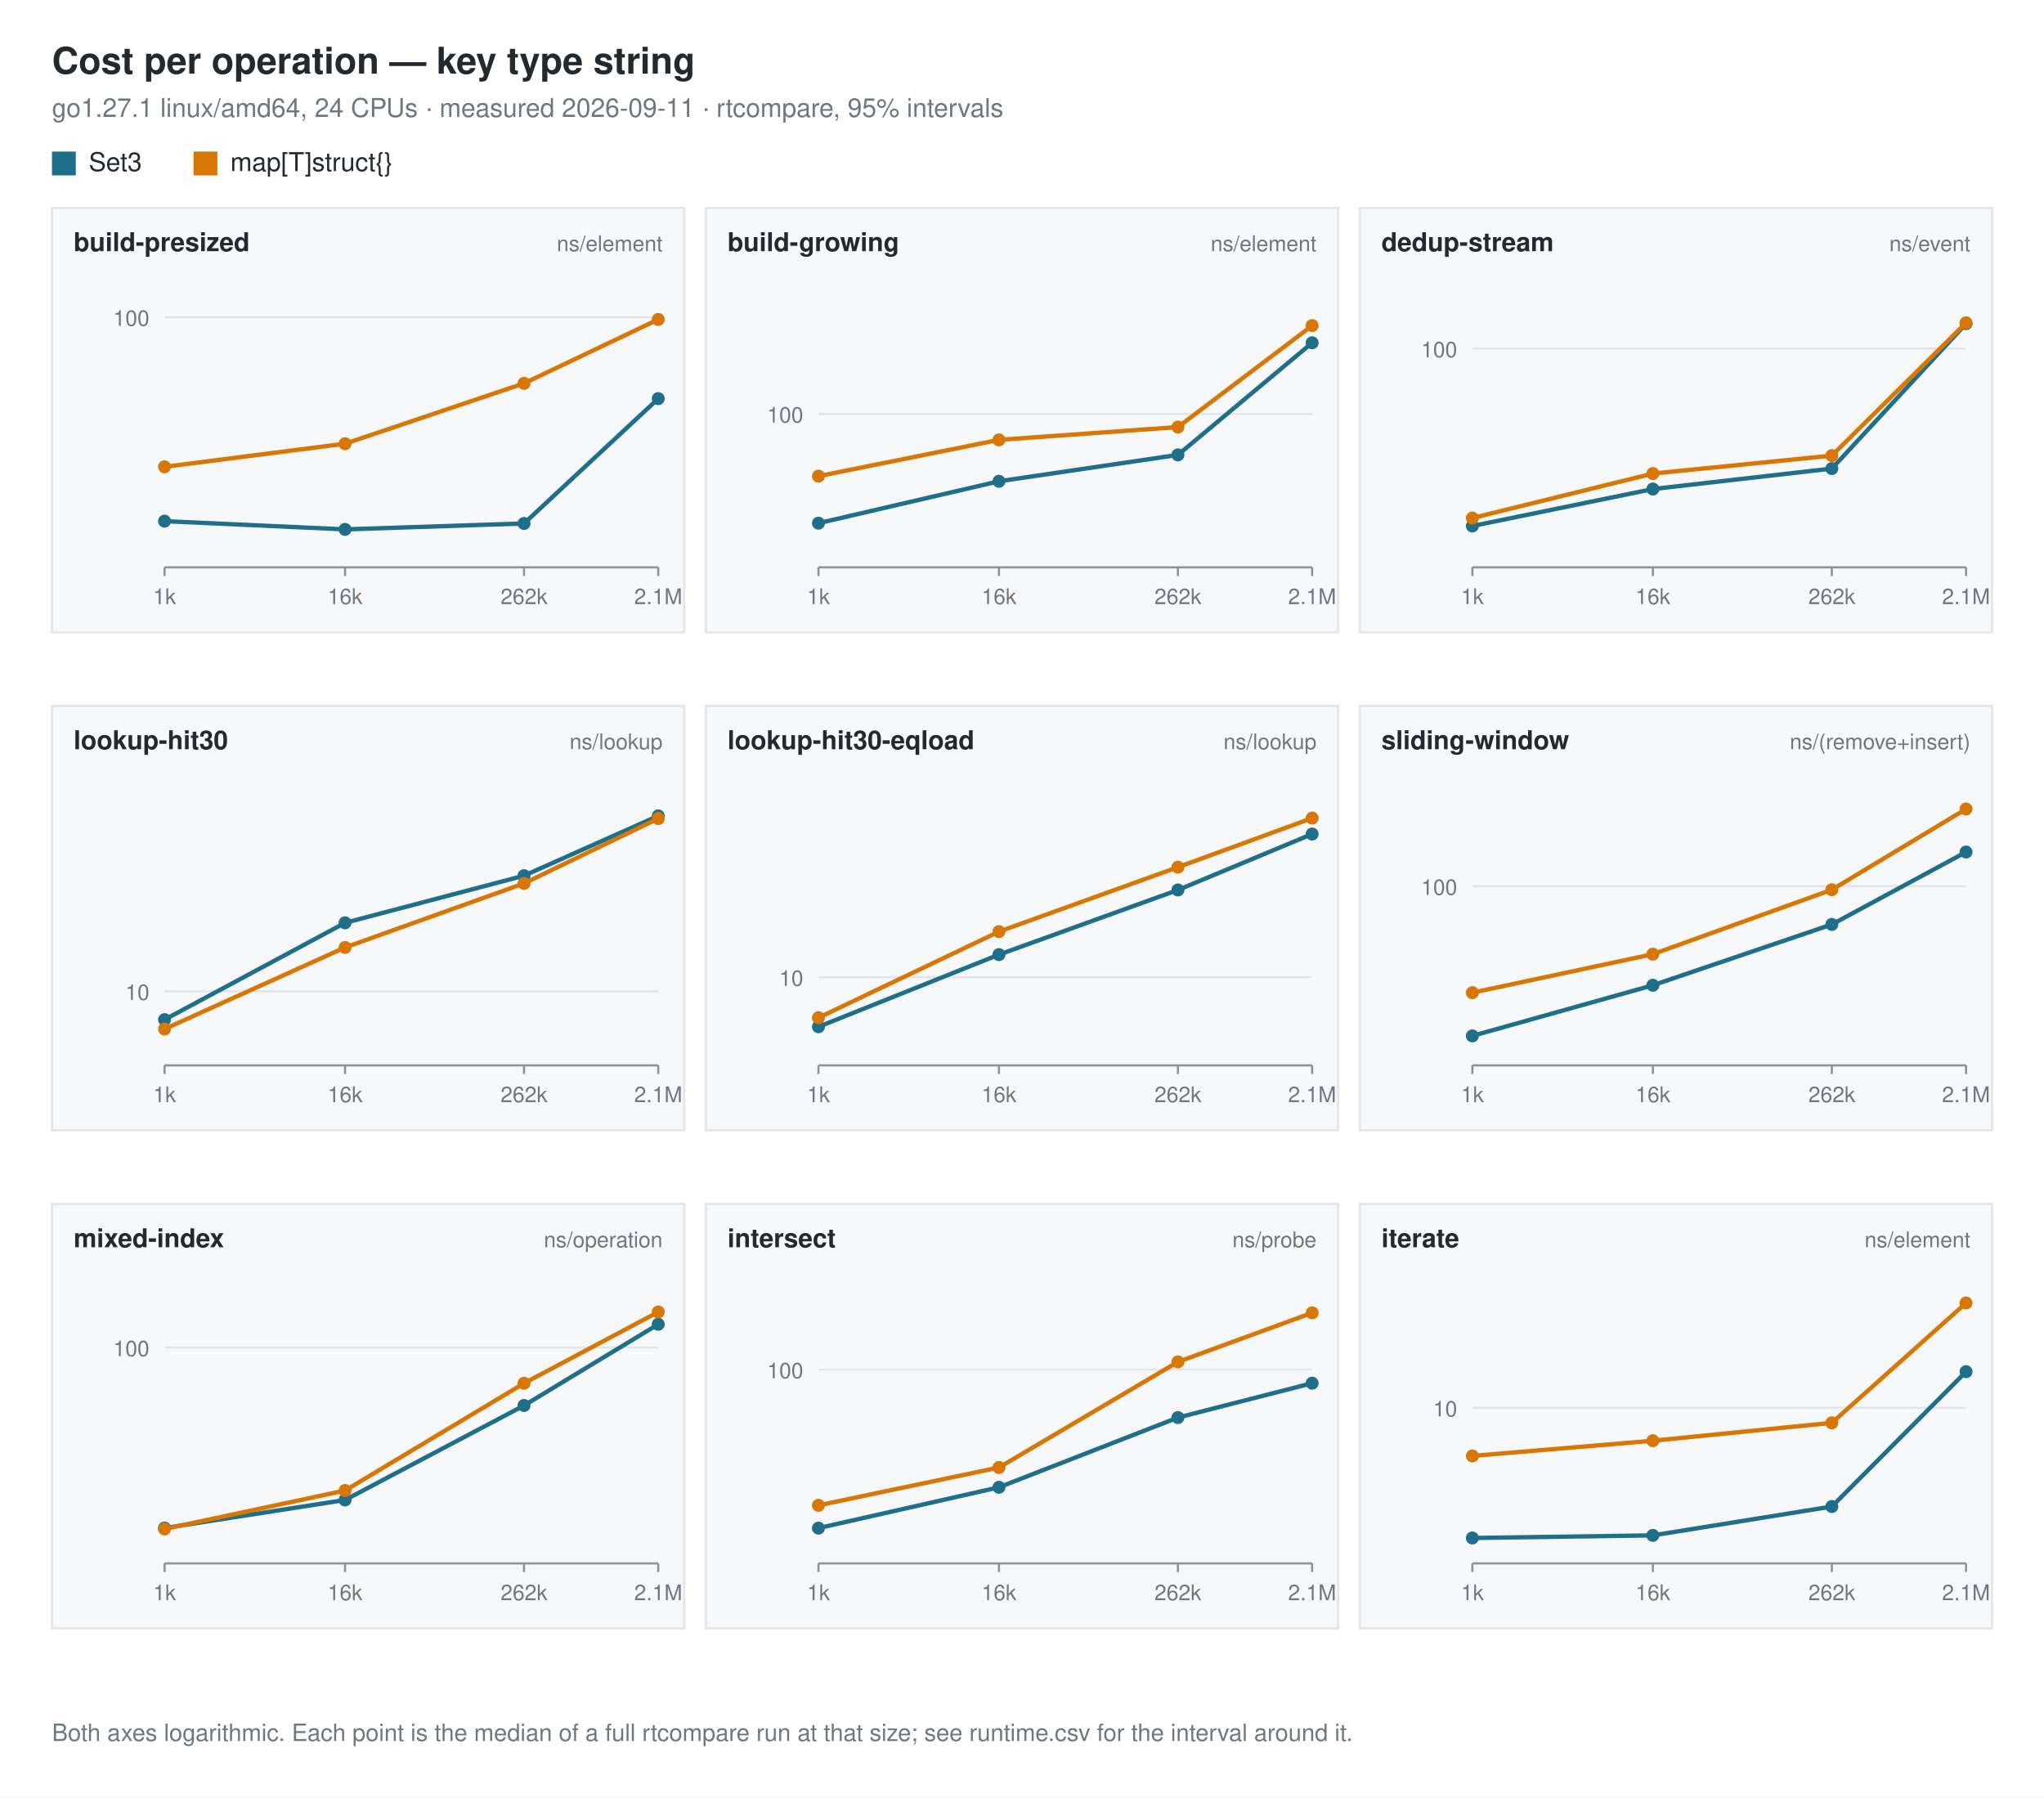
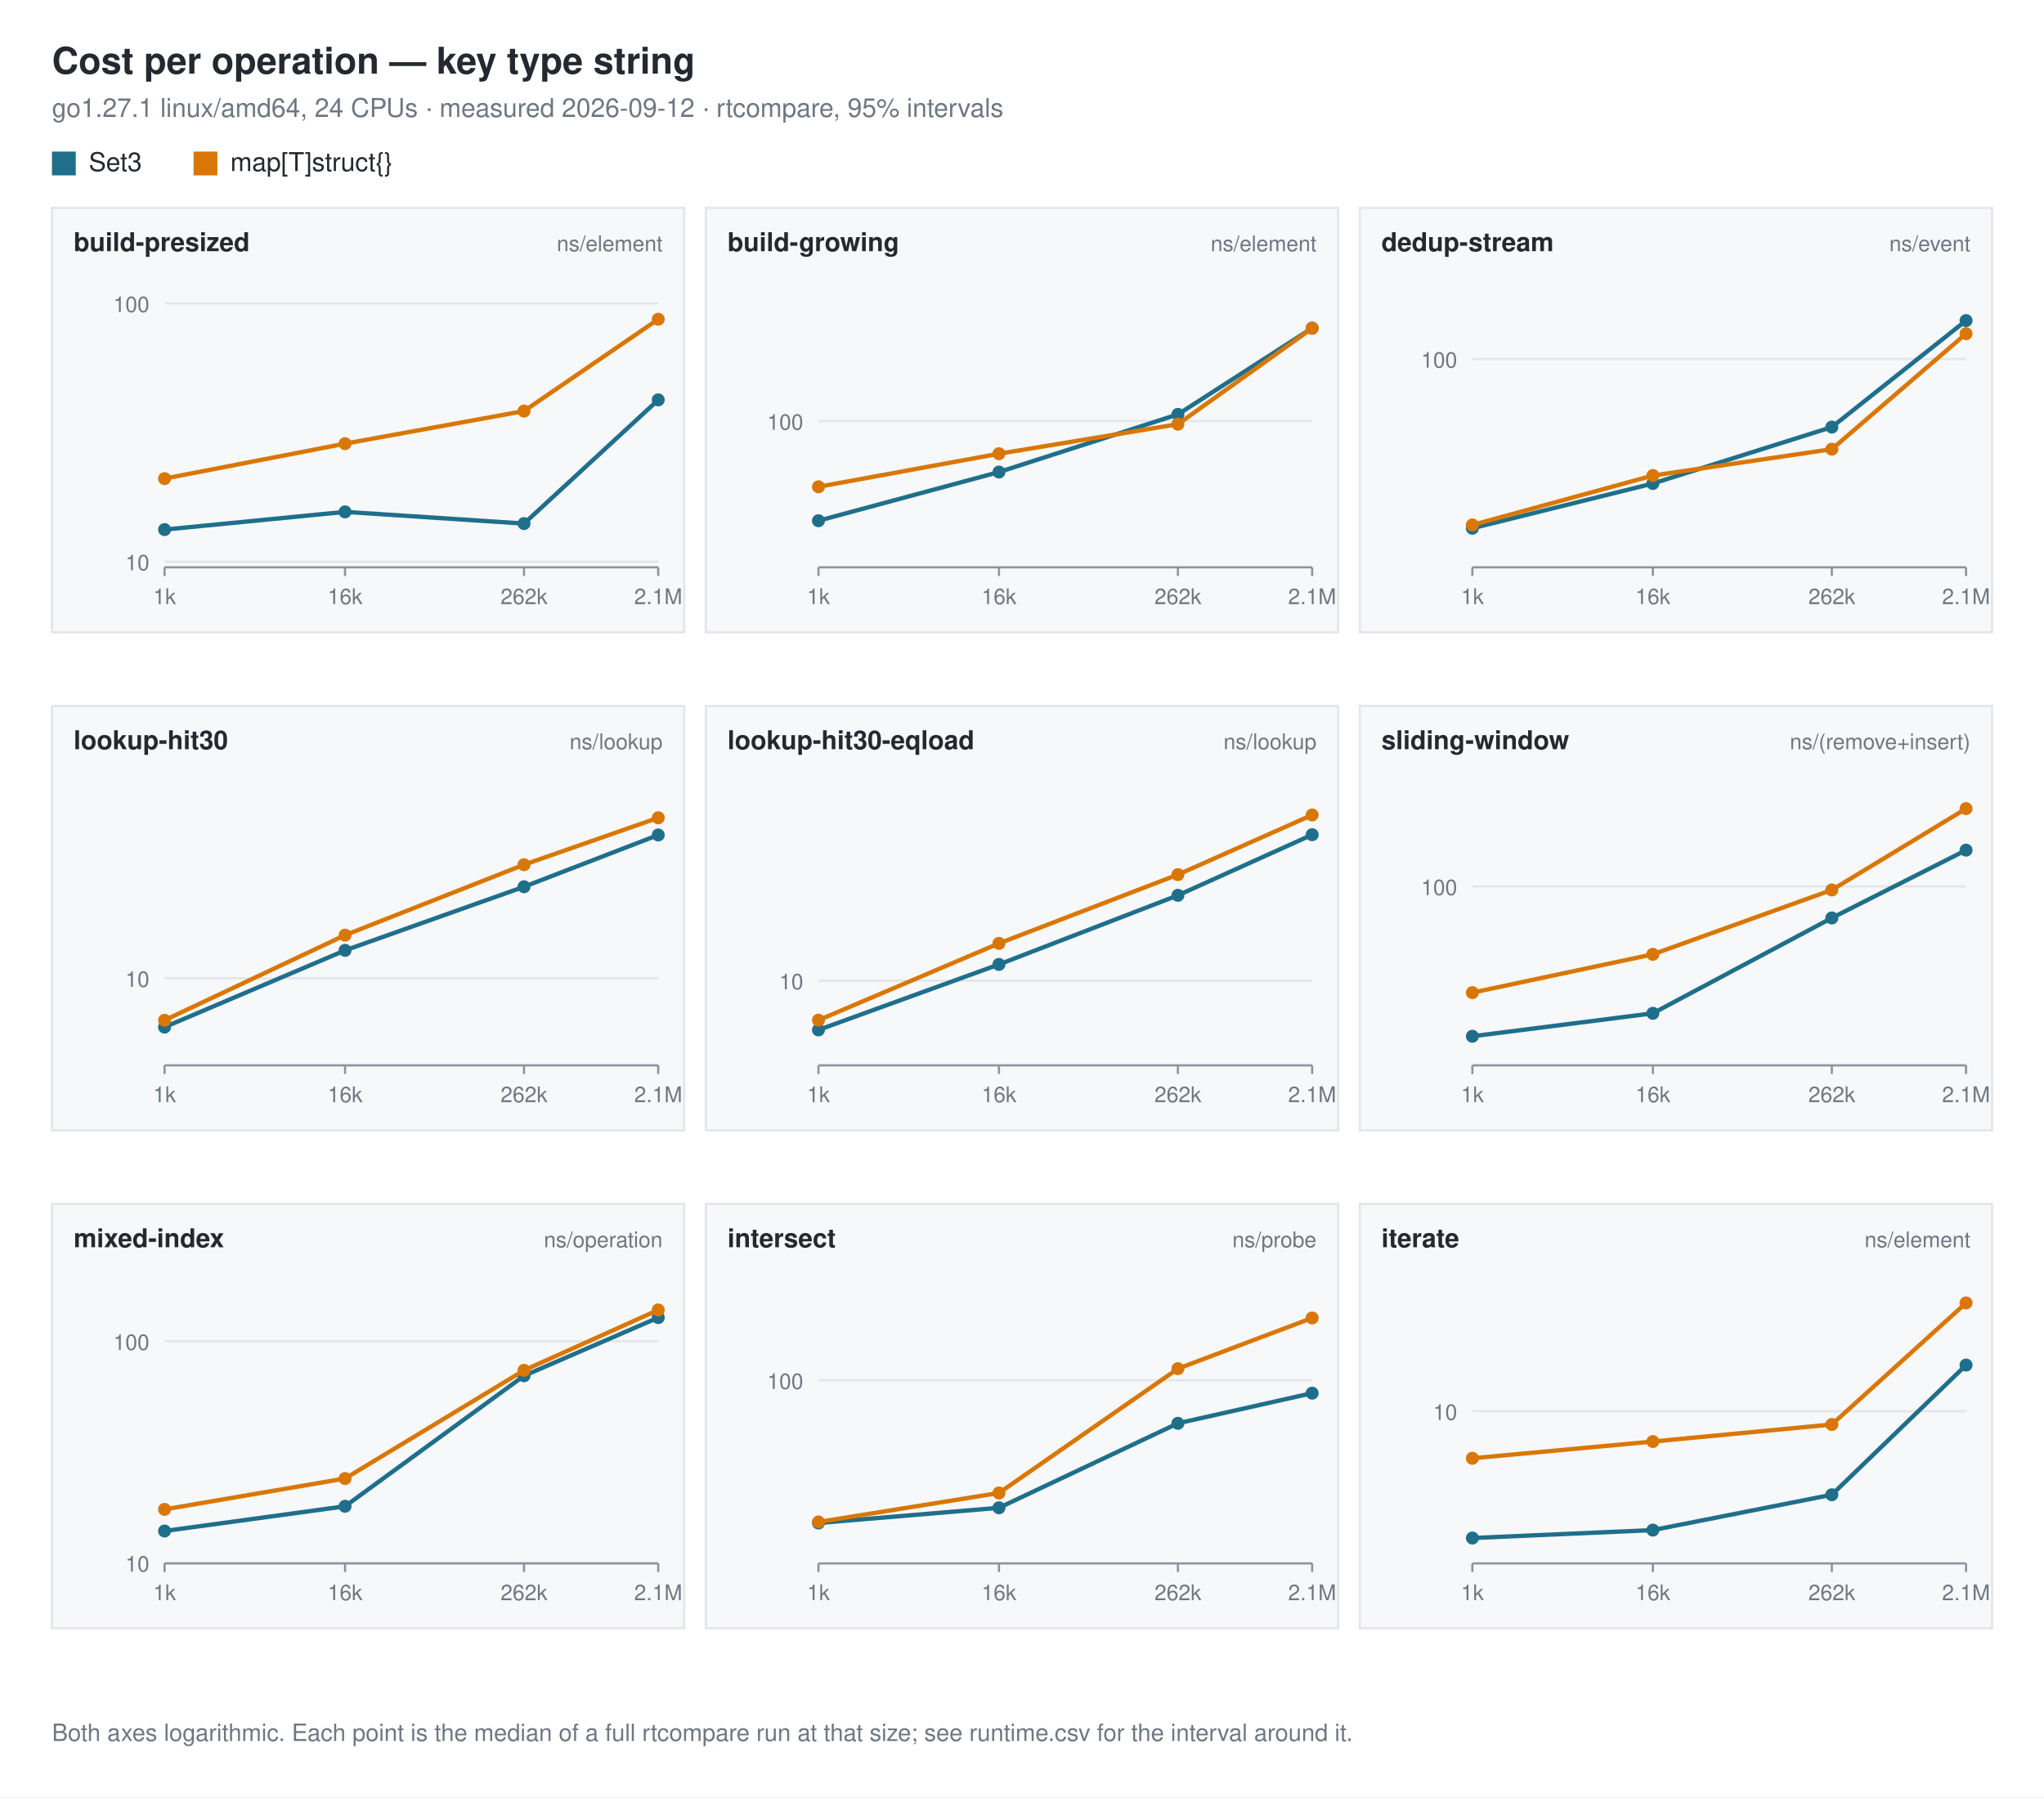
<svg xmlns="http://www.w3.org/2000/svg" width="944" height="830" viewBox="0 0 944 830" font-family="-apple-system, BlinkMacSystemFont, 'Segoe UI', Helvetica, Arial, sans-serif">
  <rect x="0" y="0" width="944" height="830" fill="#ffffff" />
  <text x="24" y="34" font-size="17" fill="#24292f" text-anchor="start" font-weight="600">Cost per operation — key type string</text>
-   <text x="24" y="54" font-size="12" fill="#6e7781" text-anchor="start" font-weight="400">go1.27.1 linux/amd64, 24 CPUs · measured 2026-09-11 · rtcompare, 95% intervals</text>
+   <text x="24" y="54" font-size="12" fill="#6e7781" text-anchor="start" font-weight="400">go1.27.1 linux/amd64, 24 CPUs · measured 2026-09-12 · rtcompare, 95% intervals</text>
  <rect x="24" y="70" width="11" height="11" fill="#1f6f8b" />
  <text x="41" y="79" font-size="12" fill="#24292f" text-anchor="start" font-weight="400">Set3</text>
  <rect x="89.4" y="70" width="11" height="11" fill="#d97706" />
  <text x="106.4" y="79" font-size="12" fill="#24292f" text-anchor="start" font-weight="400">map[T]struct{}</text>
  <rect x="24" y="96" width="292" height="196" fill="#f7f8fa" stroke="#e2e6ea" stroke-width="1" />
  <text x="34" y="116" font-size="12" fill="#24292f" text-anchor="start" font-weight="600">build-presized</text>
  <text x="306" y="116" font-size="10" fill="#6e7781" text-anchor="end" font-weight="400">ns/element</text>
-   <line x1="76" y1="146.473" x2="304" y2="146.473" stroke="#e2e6ea" stroke-width="1" />
-   <text x="69" y="150.473" font-size="10" fill="#6e7781" text-anchor="end" font-weight="400">100</text>
+   <line x1="76" y1="259.357" x2="304" y2="259.357" stroke="#e2e6ea" stroke-width="1" />
+   <text x="69" y="263.357" font-size="10" fill="#6e7781" text-anchor="end" font-weight="400">10</text>
+   <line x1="76" y1="140.115" x2="304" y2="140.115" stroke="#e2e6ea" stroke-width="1" />
+   <text x="69" y="144.115" font-size="10" fill="#6e7781" text-anchor="end" font-weight="400">100</text>
  <line x1="76" y1="262" x2="76" y2="266" stroke="#8b949e" stroke-width="1" />
  <text x="76" y="279" font-size="10" fill="#6e7781" text-anchor="middle" font-weight="400">1k</text>
  <line x1="159.359" y1="262" x2="159.359" y2="266" stroke="#8b949e" stroke-width="1" />
  <text x="159.359" y="279" font-size="10" fill="#6e7781" text-anchor="middle" font-weight="400">16k</text>
  <line x1="242.011" y1="262" x2="242.011" y2="266" stroke="#8b949e" stroke-width="1" />
  <text x="242.011" y="279" font-size="10" fill="#6e7781" text-anchor="middle" font-weight="400">262k</text>
  <line x1="304" y1="262" x2="304" y2="266" stroke="#8b949e" stroke-width="1" />
  <text x="304" y="279" font-size="10" fill="#6e7781" text-anchor="middle" font-weight="400">2.1M</text>
  <line x1="76" y1="262" x2="304" y2="262" stroke="#8b949e" stroke-width="1" />
-   <polyline points="76,240.672 159.359,244.476 242.011,241.752 304,184.087" fill="none" stroke="#1f6f8b" stroke-width="2" stroke-linejoin="round" stroke-linecap="round" />
-   <circle cx="76" cy="240.672" r="3" fill="#1f6f8b" />
-   <circle cx="159.359" cy="244.476" r="3" fill="#1f6f8b" />
-   <circle cx="242.011" cy="241.752" r="3" fill="#1f6f8b" />
-   <circle cx="304" cy="184.087" r="3" fill="#1f6f8b" />
-   <polyline points="76,215.586 159.359,204.908 242.011,177.04 304,147.524" fill="none" stroke="#d97706" stroke-width="2" stroke-linejoin="round" stroke-linecap="round" />
-   <circle cx="76" cy="215.586" r="3" fill="#d97706" />
-   <circle cx="159.359" cy="204.908" r="3" fill="#d97706" />
-   <circle cx="242.011" cy="177.04" r="3" fill="#d97706" />
-   <circle cx="304" cy="147.524" r="3" fill="#d97706" />
+   <polyline points="76,244.575 159.359,236.39 242.011,241.797 304,184.667" fill="none" stroke="#1f6f8b" stroke-width="2" stroke-linejoin="round" stroke-linecap="round" />
+   <circle cx="76" cy="244.575" r="3" fill="#1f6f8b" />
+   <circle cx="159.359" cy="236.39" r="3" fill="#1f6f8b" />
+   <circle cx="242.011" cy="241.797" r="3" fill="#1f6f8b" />
+   <circle cx="304" cy="184.667" r="3" fill="#1f6f8b" />
+   <polyline points="76,221.02 159.359,204.878 242.011,189.842 304,147.425" fill="none" stroke="#d97706" stroke-width="2" stroke-linejoin="round" stroke-linecap="round" />
+   <circle cx="76" cy="221.02" r="3" fill="#d97706" />
+   <circle cx="159.359" cy="204.878" r="3" fill="#d97706" />
+   <circle cx="242.011" cy="189.842" r="3" fill="#d97706" />
+   <circle cx="304" cy="147.425" r="3" fill="#d97706" />
  <rect x="326" y="96" width="292" height="196" fill="#f7f8fa" stroke="#e2e6ea" stroke-width="1" />
  <text x="336" y="116" font-size="12" fill="#24292f" text-anchor="start" font-weight="600">build-growing</text>
  <text x="608" y="116" font-size="10" fill="#6e7781" text-anchor="end" font-weight="400">ns/element</text>
-   <line x1="378" y1="191.141" x2="606" y2="191.141" stroke="#e2e6ea" stroke-width="1" />
-   <text x="371" y="195.141" font-size="10" fill="#6e7781" text-anchor="end" font-weight="400">100</text>
+   <line x1="378" y1="194.454" x2="606" y2="194.454" stroke="#e2e6ea" stroke-width="1" />
+   <text x="371" y="198.454" font-size="10" fill="#6e7781" text-anchor="end" font-weight="400">100</text>
  <line x1="378" y1="262" x2="378" y2="266" stroke="#8b949e" stroke-width="1" />
  <text x="378" y="279" font-size="10" fill="#6e7781" text-anchor="middle" font-weight="400">1k</text>
  <line x1="461.359" y1="262" x2="461.359" y2="266" stroke="#8b949e" stroke-width="1" />
  <text x="461.359" y="279" font-size="10" fill="#6e7781" text-anchor="middle" font-weight="400">16k</text>
  <line x1="544.011" y1="262" x2="544.011" y2="266" stroke="#8b949e" stroke-width="1" />
  <text x="544.011" y="279" font-size="10" fill="#6e7781" text-anchor="middle" font-weight="400">262k</text>
  <line x1="606" y1="262" x2="606" y2="266" stroke="#8b949e" stroke-width="1" />
  <text x="606" y="279" font-size="10" fill="#6e7781" text-anchor="middle" font-weight="400">2.1M</text>
  <line x1="378" y1="262" x2="606" y2="262" stroke="#8b949e" stroke-width="1" />
-   <polyline points="378,241.619 461.359,222.261 544.011,210.075 606,158.299" fill="none" stroke="#1f6f8b" stroke-width="2" stroke-linejoin="round" stroke-linecap="round" />
-   <circle cx="378" cy="241.619" r="3" fill="#1f6f8b" />
-   <circle cx="461.359" cy="222.261" r="3" fill="#1f6f8b" />
-   <circle cx="544.011" cy="210.075" r="3" fill="#1f6f8b" />
-   <circle cx="606" cy="158.299" r="3" fill="#1f6f8b" />
-   <polyline points="378,219.898 461.359,203.134 544.011,197.225 606,150.381" fill="none" stroke="#d97706" stroke-width="2" stroke-linejoin="round" stroke-linecap="round" />
-   <circle cx="378" cy="219.898" r="3" fill="#d97706" />
-   <circle cx="461.359" cy="203.134" r="3" fill="#d97706" />
-   <circle cx="544.011" cy="197.225" r="3" fill="#d97706" />
-   <circle cx="606" cy="150.381" r="3" fill="#d97706" />
+   <polyline points="378,240.471 461.359,217.999 544.011,191.364 606,151.529" fill="none" stroke="#1f6f8b" stroke-width="2" stroke-linejoin="round" stroke-linecap="round" />
+   <circle cx="378" cy="240.471" r="3" fill="#1f6f8b" />
+   <circle cx="461.359" cy="217.999" r="3" fill="#1f6f8b" />
+   <circle cx="544.011" cy="191.364" r="3" fill="#1f6f8b" />
+   <circle cx="606" cy="151.529" r="3" fill="#1f6f8b" />
+   <polyline points="378,224.809 461.359,209.534 544.011,195.893 606,151.601" fill="none" stroke="#d97706" stroke-width="2" stroke-linejoin="round" stroke-linecap="round" />
+   <circle cx="378" cy="224.809" r="3" fill="#d97706" />
+   <circle cx="461.359" cy="209.534" r="3" fill="#d97706" />
+   <circle cx="544.011" cy="195.893" r="3" fill="#d97706" />
+   <circle cx="606" cy="151.601" r="3" fill="#d97706" />
  <rect x="628" y="96" width="292" height="196" fill="#f7f8fa" stroke="#e2e6ea" stroke-width="1" />
  <text x="638" y="116" font-size="12" fill="#24292f" text-anchor="start" font-weight="600">dedup-stream</text>
  <text x="910" y="116" font-size="10" fill="#6e7781" text-anchor="end" font-weight="400">ns/event</text>
-   <line x1="680" y1="160.976" x2="908" y2="160.976" stroke="#e2e6ea" stroke-width="1" />
-   <text x="673" y="164.976" font-size="10" fill="#6e7781" text-anchor="end" font-weight="400">100</text>
+   <line x1="680" y1="165.774" x2="908" y2="165.774" stroke="#e2e6ea" stroke-width="1" />
+   <text x="673" y="169.774" font-size="10" fill="#6e7781" text-anchor="end" font-weight="400">100</text>
  <line x1="680" y1="262" x2="680" y2="266" stroke="#8b949e" stroke-width="1" />
  <text x="680" y="279" font-size="10" fill="#6e7781" text-anchor="middle" font-weight="400">1k</text>
  <line x1="763.359" y1="262" x2="763.359" y2="266" stroke="#8b949e" stroke-width="1" />
  <text x="763.359" y="279" font-size="10" fill="#6e7781" text-anchor="middle" font-weight="400">16k</text>
  <line x1="846.011" y1="262" x2="846.011" y2="266" stroke="#8b949e" stroke-width="1" />
  <text x="846.011" y="279" font-size="10" fill="#6e7781" text-anchor="middle" font-weight="400">262k</text>
  <line x1="908" y1="262" x2="908" y2="266" stroke="#8b949e" stroke-width="1" />
  <text x="908" y="279" font-size="10" fill="#6e7781" text-anchor="middle" font-weight="400">2.1M</text>
  <line x1="680" y1="262" x2="908" y2="262" stroke="#8b949e" stroke-width="1" />
-   <polyline points="680,242.92 763.359,225.845 846.011,216.398 908,149.466" fill="none" stroke="#1f6f8b" stroke-width="2" stroke-linejoin="round" stroke-linecap="round" />
-   <circle cx="680" cy="242.92" r="3" fill="#1f6f8b" />
-   <circle cx="763.359" cy="225.845" r="3" fill="#1f6f8b" />
-   <circle cx="846.011" cy="216.398" r="3" fill="#1f6f8b" />
-   <circle cx="908" cy="149.466" r="3" fill="#1f6f8b" />
-   <polyline points="680,239.24 763.359,218.692 846.011,210.41 908,149.08" fill="none" stroke="#d97706" stroke-width="2" stroke-linejoin="round" stroke-linecap="round" />
-   <circle cx="680" cy="239.24" r="3" fill="#d97706" />
-   <circle cx="763.359" cy="218.692" r="3" fill="#d97706" />
-   <circle cx="846.011" cy="210.41" r="3" fill="#d97706" />
-   <circle cx="908" cy="149.08" r="3" fill="#d97706" />
+   <polyline points="680,243.957 763.359,223.294 846.011,197.238 908,148.043" fill="none" stroke="#1f6f8b" stroke-width="2" stroke-linejoin="round" stroke-linecap="round" />
+   <circle cx="680" cy="243.957" r="3" fill="#1f6f8b" />
+   <circle cx="763.359" cy="223.294" r="3" fill="#1f6f8b" />
+   <circle cx="846.011" cy="197.238" r="3" fill="#1f6f8b" />
+   <circle cx="908" cy="148.043" r="3" fill="#1f6f8b" />
+   <polyline points="680,242.432 763.359,219.616 846.011,207.434 908,154.098" fill="none" stroke="#d97706" stroke-width="2" stroke-linejoin="round" stroke-linecap="round" />
+   <circle cx="680" cy="242.432" r="3" fill="#d97706" />
+   <circle cx="763.359" cy="219.616" r="3" fill="#d97706" />
+   <circle cx="846.011" cy="207.434" r="3" fill="#d97706" />
+   <circle cx="908" cy="154.098" r="3" fill="#d97706" />
  <rect x="24" y="326" width="292" height="196" fill="#f7f8fa" stroke="#e2e6ea" stroke-width="1" />
  <text x="34" y="346" font-size="12" fill="#24292f" text-anchor="start" font-weight="600">lookup-hit30</text>
  <text x="306" y="346" font-size="10" fill="#6e7781" text-anchor="end" font-weight="400">ns/lookup</text>
-   <line x1="76" y1="457.786" x2="304" y2="457.786" stroke="#e2e6ea" stroke-width="1" />
-   <text x="69" y="461.786" font-size="10" fill="#6e7781" text-anchor="end" font-weight="400">10</text>
+   <line x1="76" y1="451.754" x2="304" y2="451.754" stroke="#e2e6ea" stroke-width="1" />
+   <text x="69" y="455.754" font-size="10" fill="#6e7781" text-anchor="end" font-weight="400">10</text>
  <line x1="76" y1="492" x2="76" y2="496" stroke="#8b949e" stroke-width="1" />
  <text x="76" y="509" font-size="10" fill="#6e7781" text-anchor="middle" font-weight="400">1k</text>
  <line x1="159.359" y1="492" x2="159.359" y2="496" stroke="#8b949e" stroke-width="1" />
  <text x="159.359" y="509" font-size="10" fill="#6e7781" text-anchor="middle" font-weight="400">16k</text>
  <line x1="242.011" y1="492" x2="242.011" y2="496" stroke="#8b949e" stroke-width="1" />
  <text x="242.011" y="509" font-size="10" fill="#6e7781" text-anchor="middle" font-weight="400">262k</text>
  <line x1="304" y1="492" x2="304" y2="496" stroke="#8b949e" stroke-width="1" />
  <text x="304" y="509" font-size="10" fill="#6e7781" text-anchor="middle" font-weight="400">2.1M</text>
  <line x1="76" y1="492" x2="304" y2="492" stroke="#8b949e" stroke-width="1" />
-   <polyline points="76,470.887 159.359,426.175 242.011,404.401 304,376.779" fill="none" stroke="#1f6f8b" stroke-width="2" stroke-linejoin="round" stroke-linecap="round" />
-   <circle cx="76" cy="470.887" r="3" fill="#1f6f8b" />
-   <circle cx="159.359" cy="426.175" r="3" fill="#1f6f8b" />
-   <circle cx="242.011" cy="404.401" r="3" fill="#1f6f8b" />
-   <circle cx="304" cy="376.779" r="3" fill="#1f6f8b" />
-   <polyline points="76,475.221 159.359,437.545 242.011,407.966 304,378.022" fill="none" stroke="#d97706" stroke-width="2" stroke-linejoin="round" stroke-linecap="round" />
-   <circle cx="76" cy="475.221" r="3" fill="#d97706" />
-   <circle cx="159.359" cy="437.545" r="3" fill="#d97706" />
-   <circle cx="242.011" cy="407.966" r="3" fill="#d97706" />
-   <circle cx="304" cy="378.022" r="3" fill="#d97706" />
+   <polyline points="76,474.342 159.359,438.895 242.011,409.52 304,385.608" fill="none" stroke="#1f6f8b" stroke-width="2" stroke-linejoin="round" stroke-linecap="round" />
+   <circle cx="76" cy="474.342" r="3" fill="#1f6f8b" />
+   <circle cx="159.359" cy="438.895" r="3" fill="#1f6f8b" />
+   <circle cx="242.011" cy="409.52" r="3" fill="#1f6f8b" />
+   <circle cx="304" cy="385.608" r="3" fill="#1f6f8b" />
+   <polyline points="76,471.169 159.359,431.861 242.011,399.325 304,377.658" fill="none" stroke="#d97706" stroke-width="2" stroke-linejoin="round" stroke-linecap="round" />
+   <circle cx="76" cy="471.169" r="3" fill="#d97706" />
+   <circle cx="159.359" cy="431.861" r="3" fill="#d97706" />
+   <circle cx="242.011" cy="399.325" r="3" fill="#d97706" />
+   <circle cx="304" cy="377.658" r="3" fill="#d97706" />
  <rect x="326" y="326" width="292" height="196" fill="#f7f8fa" stroke="#e2e6ea" stroke-width="1" />
  <text x="336" y="346" font-size="12" fill="#24292f" text-anchor="start" font-weight="600">lookup-hit30-eqload</text>
  <text x="608" y="346" font-size="10" fill="#6e7781" text-anchor="end" font-weight="400">ns/lookup</text>
-   <line x1="378" y1="451.292" x2="606" y2="451.292" stroke="#e2e6ea" stroke-width="1" />
-   <text x="371" y="455.292" font-size="10" fill="#6e7781" text-anchor="end" font-weight="400">10</text>
+   <line x1="378" y1="452.873" x2="606" y2="452.873" stroke="#e2e6ea" stroke-width="1" />
+   <text x="371" y="456.873" font-size="10" fill="#6e7781" text-anchor="end" font-weight="400">10</text>
  <line x1="378" y1="492" x2="378" y2="496" stroke="#8b949e" stroke-width="1" />
  <text x="378" y="509" font-size="10" fill="#6e7781" text-anchor="middle" font-weight="400">1k</text>
  <line x1="461.359" y1="492" x2="461.359" y2="496" stroke="#8b949e" stroke-width="1" />
  <text x="461.359" y="509" font-size="10" fill="#6e7781" text-anchor="middle" font-weight="400">16k</text>
  <line x1="544.011" y1="492" x2="544.011" y2="496" stroke="#8b949e" stroke-width="1" />
  <text x="544.011" y="509" font-size="10" fill="#6e7781" text-anchor="middle" font-weight="400">262k</text>
  <line x1="606" y1="492" x2="606" y2="496" stroke="#8b949e" stroke-width="1" />
  <text x="606" y="509" font-size="10" fill="#6e7781" text-anchor="middle" font-weight="400">2.1M</text>
  <line x1="378" y1="492" x2="606" y2="492" stroke="#8b949e" stroke-width="1" />
-   <polyline points="378,474.19 461.359,440.86 544.011,411.003 606,385.174" fill="none" stroke="#1f6f8b" stroke-width="2" stroke-linejoin="round" stroke-linecap="round" />
-   <circle cx="378" cy="474.19" r="3" fill="#1f6f8b" />
-   <circle cx="461.359" cy="440.86" r="3" fill="#1f6f8b" />
-   <circle cx="544.011" cy="411.003" r="3" fill="#1f6f8b" />
-   <circle cx="606" cy="385.174" r="3" fill="#1f6f8b" />
-   <polyline points="378,470.005 461.359,430.238 544.011,400.472 606,377.81" fill="none" stroke="#d97706" stroke-width="2" stroke-linejoin="round" stroke-linecap="round" />
-   <circle cx="378" cy="470.005" r="3" fill="#d97706" />
-   <circle cx="461.359" cy="430.238" r="3" fill="#d97706" />
-   <circle cx="544.011" cy="400.472" r="3" fill="#d97706" />
-   <circle cx="606" cy="377.81" r="3" fill="#d97706" />
+   <polyline points="378,475.633 461.359,445.384 544.011,413.478 606,385.484" fill="none" stroke="#1f6f8b" stroke-width="2" stroke-linejoin="round" stroke-linecap="round" />
+   <circle cx="378" cy="475.633" r="3" fill="#1f6f8b" />
+   <circle cx="461.359" cy="445.384" r="3" fill="#1f6f8b" />
+   <circle cx="544.011" cy="413.478" r="3" fill="#1f6f8b" />
+   <circle cx="606" cy="385.484" r="3" fill="#1f6f8b" />
+   <polyline points="378,471.135 461.359,435.667 544.011,403.902 606,376.367" fill="none" stroke="#d97706" stroke-width="2" stroke-linejoin="round" stroke-linecap="round" />
+   <circle cx="378" cy="471.135" r="3" fill="#d97706" />
+   <circle cx="461.359" cy="435.667" r="3" fill="#d97706" />
+   <circle cx="544.011" cy="403.902" r="3" fill="#d97706" />
+   <circle cx="606" cy="376.367" r="3" fill="#d97706" />
  <rect x="628" y="326" width="292" height="196" fill="#f7f8fa" stroke="#e2e6ea" stroke-width="1" />
  <text x="638" y="346" font-size="12" fill="#24292f" text-anchor="start" font-weight="600">sliding-window</text>
  <text x="910" y="346" font-size="10" fill="#6e7781" text-anchor="end" font-weight="400">ns/(remove+insert)</text>
-   <line x1="680" y1="409.264" x2="908" y2="409.264" stroke="#e2e6ea" stroke-width="1" />
-   <text x="673" y="413.264" font-size="10" fill="#6e7781" text-anchor="end" font-weight="400">100</text>
+   <line x1="680" y1="409.354" x2="908" y2="409.354" stroke="#e2e6ea" stroke-width="1" />
+   <text x="673" y="413.354" font-size="10" fill="#6e7781" text-anchor="end" font-weight="400">100</text>
  <line x1="680" y1="492" x2="680" y2="496" stroke="#8b949e" stroke-width="1" />
  <text x="680" y="509" font-size="10" fill="#6e7781" text-anchor="middle" font-weight="400">1k</text>
  <line x1="763.359" y1="492" x2="763.359" y2="496" stroke="#8b949e" stroke-width="1" />
  <text x="763.359" y="509" font-size="10" fill="#6e7781" text-anchor="middle" font-weight="400">16k</text>
  <line x1="846.011" y1="492" x2="846.011" y2="496" stroke="#8b949e" stroke-width="1" />
  <text x="846.011" y="509" font-size="10" fill="#6e7781" text-anchor="middle" font-weight="400">262k</text>
  <line x1="908" y1="492" x2="908" y2="496" stroke="#8b949e" stroke-width="1" />
  <text x="908" y="509" font-size="10" fill="#6e7781" text-anchor="middle" font-weight="400">2.1M</text>
  <line x1="680" y1="492" x2="908" y2="492" stroke="#8b949e" stroke-width="1" />
-   <polyline points="680,478.393 763.359,455.008 846.011,426.921 908,393.479" fill="none" stroke="#1f6f8b" stroke-width="2" stroke-linejoin="round" stroke-linecap="round" />
-   <circle cx="680" cy="478.393" r="3" fill="#1f6f8b" />
-   <circle cx="763.359" cy="455.008" r="3" fill="#1f6f8b" />
-   <circle cx="846.011" cy="426.921" r="3" fill="#1f6f8b" />
-   <circle cx="908" cy="393.479" r="3" fill="#1f6f8b" />
-   <polyline points="680,458.438 763.359,440.653 846.011,410.896 908,373.607" fill="none" stroke="#d97706" stroke-width="2" stroke-linejoin="round" stroke-linecap="round" />
-   <circle cx="680" cy="458.438" r="3" fill="#d97706" />
-   <circle cx="763.359" cy="440.653" r="3" fill="#d97706" />
-   <circle cx="846.011" cy="410.896" r="3" fill="#d97706" />
-   <circle cx="908" cy="373.607" r="3" fill="#d97706" />
+   <polyline points="680,478.561 763.359,467.964 846.011,423.927 908,392.605" fill="none" stroke="#1f6f8b" stroke-width="2" stroke-linejoin="round" stroke-linecap="round" />
+   <circle cx="680" cy="478.561" r="3" fill="#1f6f8b" />
+   <circle cx="763.359" cy="467.964" r="3" fill="#1f6f8b" />
+   <circle cx="846.011" cy="423.927" r="3" fill="#1f6f8b" />
+   <circle cx="908" cy="392.605" r="3" fill="#1f6f8b" />
+   <polyline points="680,458.414 763.359,440.717 846.011,410.988 908,373.439" fill="none" stroke="#d97706" stroke-width="2" stroke-linejoin="round" stroke-linecap="round" />
+   <circle cx="680" cy="458.414" r="3" fill="#d97706" />
+   <circle cx="763.359" cy="440.717" r="3" fill="#d97706" />
+   <circle cx="846.011" cy="410.988" r="3" fill="#d97706" />
+   <circle cx="908" cy="373.439" r="3" fill="#d97706" />
  <rect x="24" y="556" width="292" height="196" fill="#f7f8fa" stroke="#e2e6ea" stroke-width="1" />
  <text x="34" y="576" font-size="12" fill="#24292f" text-anchor="start" font-weight="600">mixed-index</text>
  <text x="306" y="576" font-size="10" fill="#6e7781" text-anchor="end" font-weight="400">ns/operation</text>
-   <line x1="76" y1="622.321" x2="304" y2="622.321" stroke="#e2e6ea" stroke-width="1" />
-   <text x="69" y="626.321" font-size="10" fill="#6e7781" text-anchor="end" font-weight="400">100</text>
+   <line x1="76" y1="721.768" x2="304" y2="721.768" stroke="#e2e6ea" stroke-width="1" />
+   <text x="69" y="725.768" font-size="10" fill="#6e7781" text-anchor="end" font-weight="400">10</text>
+   <line x1="76" y1="619.417" x2="304" y2="619.417" stroke="#e2e6ea" stroke-width="1" />
+   <text x="69" y="623.417" font-size="10" fill="#6e7781" text-anchor="end" font-weight="400">100</text>
  <line x1="76" y1="722" x2="76" y2="726" stroke="#8b949e" stroke-width="1" />
  <text x="76" y="739" font-size="10" fill="#6e7781" text-anchor="middle" font-weight="400">1k</text>
  <line x1="159.359" y1="722" x2="159.359" y2="726" stroke="#8b949e" stroke-width="1" />
  <text x="159.359" y="739" font-size="10" fill="#6e7781" text-anchor="middle" font-weight="400">16k</text>
  <line x1="242.011" y1="722" x2="242.011" y2="726" stroke="#8b949e" stroke-width="1" />
  <text x="242.011" y="739" font-size="10" fill="#6e7781" text-anchor="middle" font-weight="400">262k</text>
  <line x1="304" y1="722" x2="304" y2="726" stroke="#8b949e" stroke-width="1" />
  <text x="304" y="739" font-size="10" fill="#6e7781" text-anchor="middle" font-weight="400">2.1M</text>
  <line x1="76" y1="722" x2="304" y2="722" stroke="#8b949e" stroke-width="1" />
-   <polyline points="76,705.679 159.359,692.715 242.011,649.086 304,611.563" fill="none" stroke="#1f6f8b" stroke-width="2" stroke-linejoin="round" stroke-linecap="round" />
-   <circle cx="76" cy="705.679" r="3" fill="#1f6f8b" />
-   <circle cx="159.359" cy="692.715" r="3" fill="#1f6f8b" />
-   <circle cx="242.011" cy="649.086" r="3" fill="#1f6f8b" />
-   <circle cx="304" cy="611.563" r="3" fill="#1f6f8b" />
-   <polyline points="76,706.104 159.359,688.345 242.011,638.825 304,605.896" fill="none" stroke="#d97706" stroke-width="2" stroke-linejoin="round" stroke-linecap="round" />
-   <circle cx="76" cy="706.104" r="3" fill="#d97706" />
-   <circle cx="159.359" cy="688.345" r="3" fill="#d97706" />
-   <circle cx="242.011" cy="638.825" r="3" fill="#d97706" />
-   <circle cx="304" cy="605.896" r="3" fill="#d97706" />
+   <polyline points="76,707.044 159.359,695.624 242.011,635.35 304,608.482" fill="none" stroke="#1f6f8b" stroke-width="2" stroke-linejoin="round" stroke-linecap="round" />
+   <circle cx="76" cy="707.044" r="3" fill="#1f6f8b" />
+   <circle cx="159.359" cy="695.624" r="3" fill="#1f6f8b" />
+   <circle cx="242.011" cy="635.35" r="3" fill="#1f6f8b" />
+   <circle cx="304" cy="608.482" r="3" fill="#1f6f8b" />
+   <polyline points="76,697.05 159.359,682.8 242.011,632.839 304,604.956" fill="none" stroke="#d97706" stroke-width="2" stroke-linejoin="round" stroke-linecap="round" />
+   <circle cx="76" cy="697.05" r="3" fill="#d97706" />
+   <circle cx="159.359" cy="682.8" r="3" fill="#d97706" />
+   <circle cx="242.011" cy="632.839" r="3" fill="#d97706" />
+   <circle cx="304" cy="604.956" r="3" fill="#d97706" />
  <rect x="326" y="556" width="292" height="196" fill="#f7f8fa" stroke="#e2e6ea" stroke-width="1" />
  <text x="336" y="576" font-size="12" fill="#24292f" text-anchor="start" font-weight="600">intersect</text>
  <text x="608" y="576" font-size="10" fill="#6e7781" text-anchor="end" font-weight="400">ns/probe</text>
-   <line x1="378" y1="632.499" x2="606" y2="632.499" stroke="#e2e6ea" stroke-width="1" />
-   <text x="371" y="636.499" font-size="10" fill="#6e7781" text-anchor="end" font-weight="400">100</text>
+   <line x1="378" y1="637.444" x2="606" y2="637.444" stroke="#e2e6ea" stroke-width="1" />
+   <text x="371" y="641.444" font-size="10" fill="#6e7781" text-anchor="end" font-weight="400">100</text>
  <line x1="378" y1="722" x2="378" y2="726" stroke="#8b949e" stroke-width="1" />
  <text x="378" y="739" font-size="10" fill="#6e7781" text-anchor="middle" font-weight="400">1k</text>
  <line x1="461.359" y1="722" x2="461.359" y2="726" stroke="#8b949e" stroke-width="1" />
  <text x="461.359" y="739" font-size="10" fill="#6e7781" text-anchor="middle" font-weight="400">16k</text>
  <line x1="544.011" y1="722" x2="544.011" y2="726" stroke="#8b949e" stroke-width="1" />
  <text x="544.011" y="739" font-size="10" fill="#6e7781" text-anchor="middle" font-weight="400">262k</text>
  <line x1="606" y1="722" x2="606" y2="726" stroke="#8b949e" stroke-width="1" />
  <text x="606" y="739" font-size="10" fill="#6e7781" text-anchor="middle" font-weight="400">2.1M</text>
  <line x1="378" y1="722" x2="606" y2="722" stroke="#8b949e" stroke-width="1" />
-   <polyline points="378,705.711 461.359,686.853 544.011,654.653 606,638.778" fill="none" stroke="#1f6f8b" stroke-width="2" stroke-linejoin="round" stroke-linecap="round" />
-   <circle cx="378" cy="705.711" r="3" fill="#1f6f8b" />
-   <circle cx="461.359" cy="686.853" r="3" fill="#1f6f8b" />
-   <circle cx="544.011" cy="654.653" r="3" fill="#1f6f8b" />
-   <circle cx="606" cy="638.778" r="3" fill="#1f6f8b" />
-   <polyline points="378,695.184 461.359,677.708 544.011,628.931 606,606.289" fill="none" stroke="#d97706" stroke-width="2" stroke-linejoin="round" stroke-linecap="round" />
-   <circle cx="378" cy="695.184" r="3" fill="#d97706" />
-   <circle cx="461.359" cy="677.708" r="3" fill="#d97706" />
-   <circle cx="544.011" cy="628.931" r="3" fill="#d97706" />
-   <circle cx="606" cy="606.289" r="3" fill="#d97706" />
+   <polyline points="378,703.344 461.359,696.326 544.011,657.302 606,643.381" fill="none" stroke="#1f6f8b" stroke-width="2" stroke-linejoin="round" stroke-linecap="round" />
+   <circle cx="378" cy="703.344" r="3" fill="#1f6f8b" />
+   <circle cx="461.359" cy="696.326" r="3" fill="#1f6f8b" />
+   <circle cx="544.011" cy="657.302" r="3" fill="#1f6f8b" />
+   <circle cx="606" cy="643.381" r="3" fill="#1f6f8b" />
+   <polyline points="378,702.861 461.359,689.479 544.011,632.069 606,608.656" fill="none" stroke="#d97706" stroke-width="2" stroke-linejoin="round" stroke-linecap="round" />
+   <circle cx="378" cy="702.861" r="3" fill="#d97706" />
+   <circle cx="461.359" cy="689.479" r="3" fill="#d97706" />
+   <circle cx="544.011" cy="632.069" r="3" fill="#d97706" />
+   <circle cx="606" cy="608.656" r="3" fill="#d97706" />
  <rect x="628" y="556" width="292" height="196" fill="#f7f8fa" stroke="#e2e6ea" stroke-width="1" />
  <text x="638" y="576" font-size="12" fill="#24292f" text-anchor="start" font-weight="600">iterate</text>
  <text x="910" y="576" font-size="10" fill="#6e7781" text-anchor="end" font-weight="400">ns/element</text>
-   <line x1="680" y1="650.167" x2="908" y2="650.167" stroke="#e2e6ea" stroke-width="1" />
-   <text x="673" y="654.167" font-size="10" fill="#6e7781" text-anchor="end" font-weight="400">10</text>
+   <line x1="680" y1="651.712" x2="908" y2="651.712" stroke="#e2e6ea" stroke-width="1" />
+   <text x="673" y="655.712" font-size="10" fill="#6e7781" text-anchor="end" font-weight="400">10</text>
  <line x1="680" y1="722" x2="680" y2="726" stroke="#8b949e" stroke-width="1" />
  <text x="680" y="739" font-size="10" fill="#6e7781" text-anchor="middle" font-weight="400">1k</text>
  <line x1="763.359" y1="722" x2="763.359" y2="726" stroke="#8b949e" stroke-width="1" />
  <text x="763.359" y="739" font-size="10" fill="#6e7781" text-anchor="middle" font-weight="400">16k</text>
  <line x1="846.011" y1="722" x2="846.011" y2="726" stroke="#8b949e" stroke-width="1" />
  <text x="846.011" y="739" font-size="10" fill="#6e7781" text-anchor="middle" font-weight="400">262k</text>
  <line x1="908" y1="722" x2="908" y2="726" stroke="#8b949e" stroke-width="1" />
  <text x="908" y="739" font-size="10" fill="#6e7781" text-anchor="middle" font-weight="400">2.1M</text>
  <line x1="680" y1="722" x2="908" y2="722" stroke="#8b949e" stroke-width="1" />
-   <polyline points="680,710.266 763.359,709.063 846.011,695.739 908,633.461" fill="none" stroke="#1f6f8b" stroke-width="2" stroke-linejoin="round" stroke-linecap="round" />
-   <circle cx="680" cy="710.266" r="3" fill="#1f6f8b" />
-   <circle cx="763.359" cy="709.063" r="3" fill="#1f6f8b" />
-   <circle cx="846.011" cy="695.739" r="3" fill="#1f6f8b" />
-   <circle cx="908" cy="633.461" r="3" fill="#1f6f8b" />
-   <polyline points="680,672.367 763.359,665.347 846.011,657.092 908,601.734" fill="none" stroke="#d97706" stroke-width="2" stroke-linejoin="round" stroke-linecap="round" />
-   <circle cx="680" cy="672.367" r="3" fill="#d97706" />
-   <circle cx="763.359" cy="665.347" r="3" fill="#d97706" />
-   <circle cx="846.011" cy="657.092" r="3" fill="#d97706" />
-   <circle cx="908" cy="601.734" r="3" fill="#d97706" />
+   <polyline points="680,710.286 763.359,706.622 846.011,690.289 908,630.409" fill="none" stroke="#1f6f8b" stroke-width="2" stroke-linejoin="round" stroke-linecap="round" />
+   <circle cx="680" cy="710.286" r="3" fill="#1f6f8b" />
+   <circle cx="763.359" cy="706.622" r="3" fill="#1f6f8b" />
+   <circle cx="846.011" cy="690.289" r="3" fill="#1f6f8b" />
+   <circle cx="908" cy="630.409" r="3" fill="#1f6f8b" />
+   <polyline points="680,673.456 763.359,665.721 846.011,657.847 908,601.714" fill="none" stroke="#d97706" stroke-width="2" stroke-linejoin="round" stroke-linecap="round" />
+   <circle cx="680" cy="673.456" r="3" fill="#d97706" />
+   <circle cx="763.359" cy="665.721" r="3" fill="#d97706" />
+   <circle cx="846.011" cy="657.847" r="3" fill="#d97706" />
+   <circle cx="908" cy="601.714" r="3" fill="#d97706" />
  <text x="24" y="804" font-size="11" fill="#6e7781" text-anchor="start" font-weight="400">Both axes logarithmic. Each point is the median of a full rtcompare run at that size; see runtime.csv for the interval around it.</text>
</svg>
